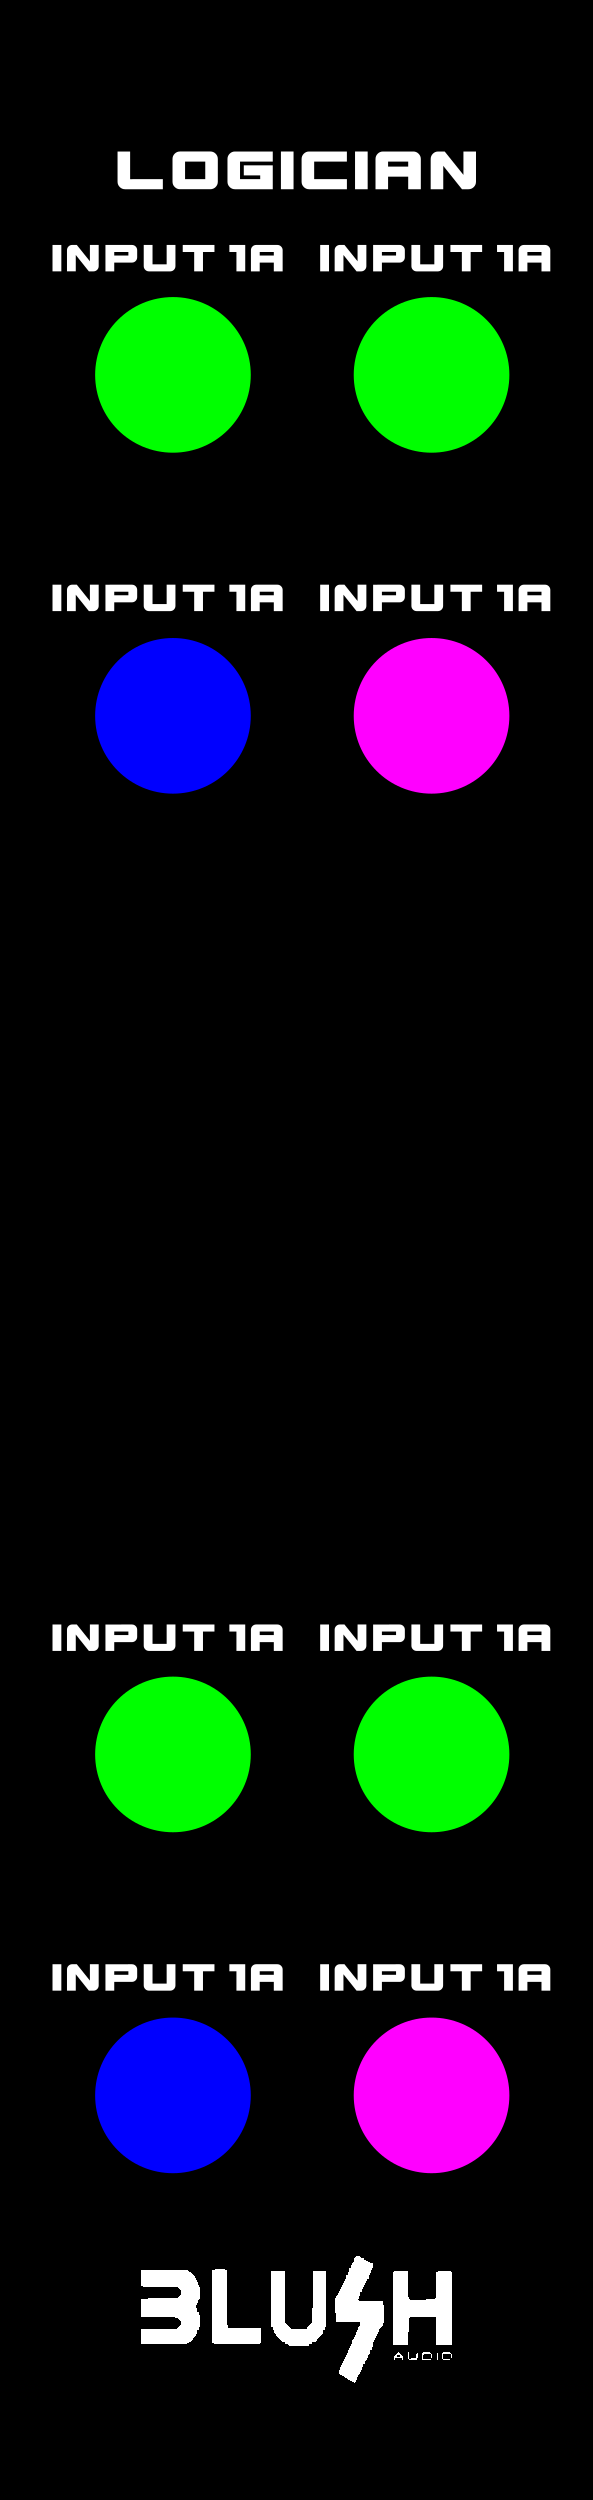
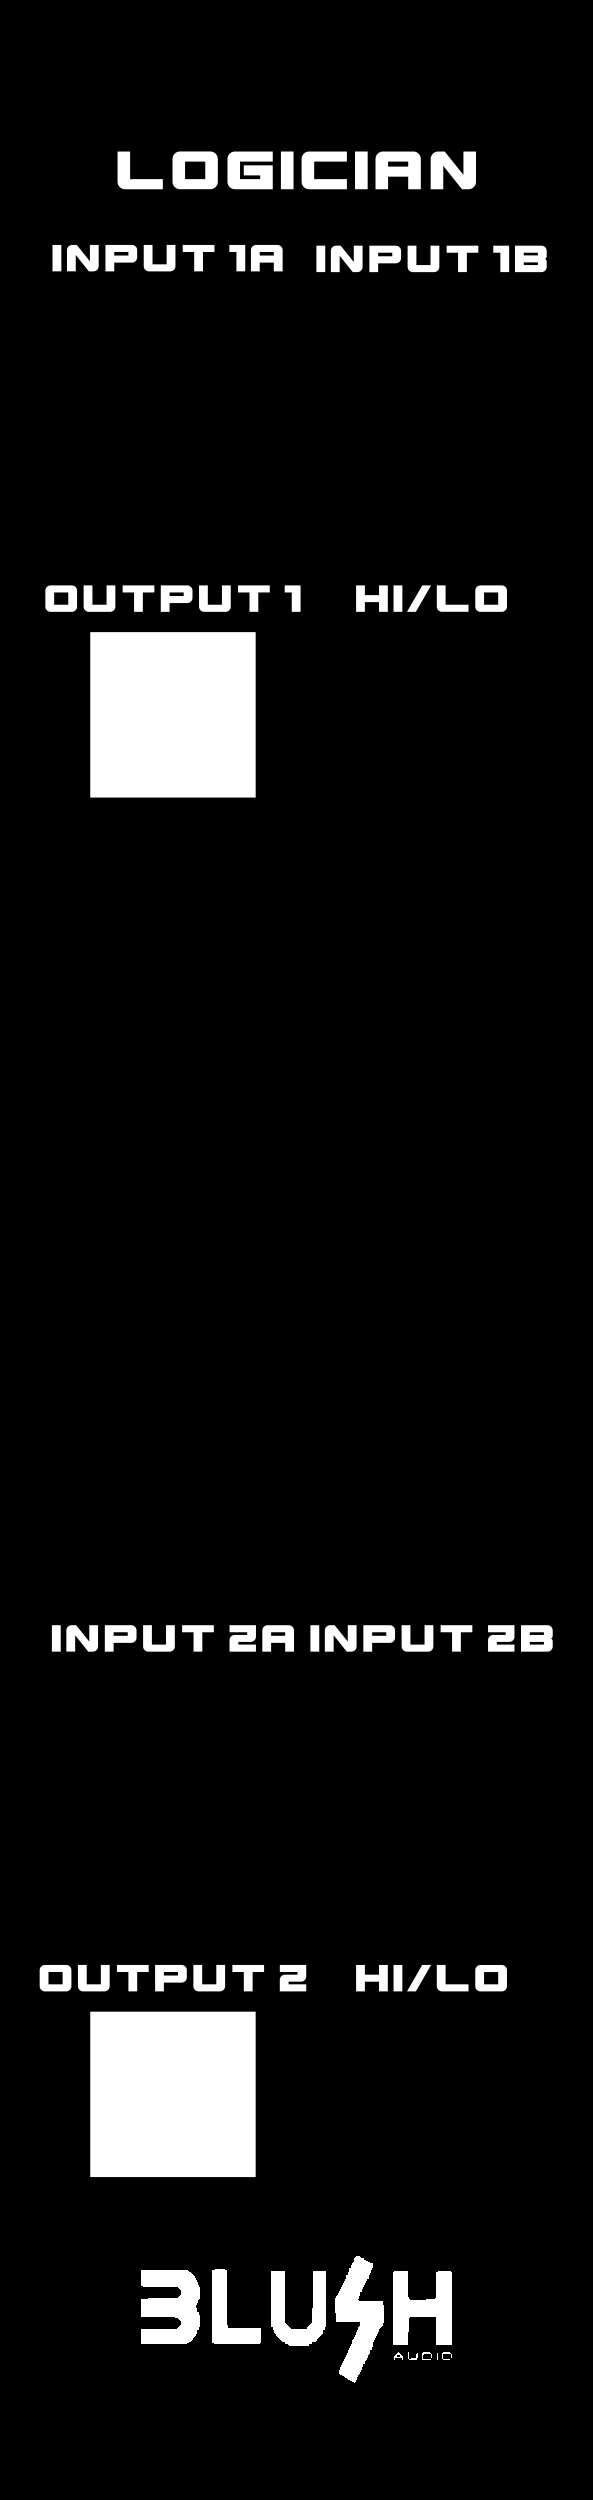
<svg xmlns="http://www.w3.org/2000/svg" width="30.48mm" height="128.5mm" viewBox="0 0 30.48 128.5" version="1.1" id="svg8">
  <defs id="defs2" />
  <g id="layer1" transform="translate(0,-168.5)" style="display:inline">
    <rect style="display:inline;opacity:1;vector-effect:none;fill:#000000;fill-opacity:1;fill-rule:evenodd;stroke:none;stroke-width:0.649;stroke-linecap:butt;stroke-linejoin:miter;stroke-miterlimit:4;stroke-dasharray:none;stroke-dashoffset:0;stroke-opacity:1;paint-order:normal" id="rect420" width="30.48" height="128.5" x="5.9211732e-17" y="168.5" />
+     <rect style="fill:#ffffff;stroke-width:0.248" id="rect30896" width="8.502" height="8.502" x="4.639" y="200.992" />
+     <rect style="fill:#ffffff;stroke-width:0.248" id="rect31060" width="8.502" height="8.502" x="4.639" y="271.9" />
  </g>
  <g id="layer3" style="display:inline">
    <path d="m 18.247,284.544 c -0.035,0.042 -0.063,0.107 -0.063,0.145 0,0.038 -0.013,0.069 -0.029,0.07 -0.034,0 -0.123,0.201 -0.123,0.277 v 0.054 h -0.038 -0.038 v 0.083 0.083 h -0.038 -0.038 v 0.083 0.083 h -0.038 -0.038 v 0.061 c 0,0.034 -0.037,0.131 -0.082,0.217 -0.045,0.086 -0.147,0.294 -0.226,0.461 -0.079,0.167 -0.171,0.337 -0.204,0.377 l -0.06,0.073 0.01,0.616 0.011,0.617 0.637,0.011 0.637,0.011 -0.025,0.113 c -0.014,0.062 -0.04,0.119 -0.057,0.127 -0.018,0.008 -0.032,0.05 -0.032,0.093 v 0.079 h -0.038 -0.038 v 0.058 c 0,0.069 -0.158,0.412 -0.199,0.432 -0.016,0.008 -0.029,0.038 -0.029,0.067 0,0.029 -0.068,0.198 -0.152,0.375 -0.084,0.177 -0.152,0.347 -0.152,0.378 0,0.031 -0.013,0.056 -0.029,0.056 -0.016,0 -0.06,0.07 -0.097,0.155 -0.038,0.085 -0.11,0.239 -0.161,0.342 -0.095,0.192 -0.11,0.276 -0.07,0.39 l 0.023,0.066 h 0.064 c 0.035,0 0.081,0.016 0.1,0.036 0.052,0.051 0.55,0.337 0.588,0.337 0.034,0 0.151,-0.234 0.151,-0.302 0,-0.022 0.03,-0.071 0.067,-0.108 0.086,-0.087 0.161,-0.234 0.161,-0.314 v -0.063 h 0.038 0.038 v -0.083 -0.083 h 0.038 0.038 v -0.083 -0.083 h 0.035 c 0.041,0 0.155,-0.234 0.155,-0.317 v -0.056 h 0.038 0.038 v -0.083 -0.083 h 0.038 0.038 v -0.083 -0.083 h 0.038 0.038 v -0.097 -0.097 l 0.189,-0.405 0.189,-0.405 0.08,-0.076 0.08,-0.076 0.01,-0.406 c 0.005,-0.223 0.003,-0.494 -0.007,-0.603 l -0.017,-0.197 h -0.596 -0.597 l -0.04,-0.043 -0.04,-0.043 0.018,-0.101 0.018,-0.101 h 0.034 0.034 v -0.083 -0.083 h 0.038 0.038 l 0.004,-0.072 c 0.003,-0.04 0.053,-0.166 0.114,-0.279 0.061,-0.114 0.121,-0.24 0.134,-0.279 0.013,-0.04 0.039,-0.072 0.057,-0.072 h 0.034 v -0.058 c 0,-0.032 0.051,-0.164 0.114,-0.294 l 0.114,-0.236 v -0.099 -0.099 h -0.076 -0.076 v -0.031 c 0,-0.037 -0.185,-0.135 -0.255,-0.135 h -0.051 l -0.022,-0.062 -0.022,-0.062 h -0.07 c -0.038,0 -0.08,-0.018 -0.093,-0.041 l -0.023,-0.041 h -0.087 -0.087 l -0.063,0.076 m -7.292,0.615 -0.067,0.019 v 1.876 1.876 l 0.119,0.026 0.119,0.026 H 12.195 13.264 l 0.087,-0.025 0.087,-0.025 -0.011,-0.378 -0.011,-0.378 -0.841,-0.011 -0.841,-0.011 -0.023,-0.092 -0.023,-0.092 v -1.393 -1.393 l -0.06,-0.025 c -0.068,-0.028 -0.569,-0.026 -0.671,0.003 m -3.698,0.068 c -0.011,0.03 -0.014,0.221 -0.008,0.424 l 0.011,0.369 0.924,0.011 0.924,0.011 0.093,0.101 0.093,0.101 v 0.087 0.087 l -0.093,0.101 -0.093,0.101 -0.924,0.011 -0.924,0.011 v 0.476 0.476 l 0.929,0.011 0.929,0.011 0.087,0.089 0.087,0.089 v 0.084 0.084 l -0.102,0.116 -0.102,0.116 H 8.165 7.24 l 0.011,0.383 0.011,0.383 1.157,0.011 1.157,0.011 0.116,-0.06 c 0.185,-0.096 0.439,-0.433 0.439,-0.582 v -0.063 h 0.038 0.038 v -0.083 -0.083 h 0.038 0.038 v -0.31 -0.311 h -0.038 -0.038 v -0.083 -0.083 h -0.038 -0.038 v -0.063 c 0,-0.035 -0.021,-0.102 -0.047,-0.15 l -0.048,-0.088 0.048,-0.019 c 0.026,-0.01 0.047,-0.041 0.047,-0.069 0,-0.073 0.09,-0.273 0.123,-0.274 h 0.029 v -0.284 -0.284 l -0.151,-0.32 -0.151,-0.32 -0.104,-0.09 c -0.057,-0.049 -0.145,-0.113 -0.195,-0.141 l -0.091,-0.052 H 8.434 7.278 l -0.019,0.055 m 6.719,0.014 -0.047,0.021 v 1.402 1.402 l 0.038,0.026 0.038,0.026 v 0.08 0.08 h 0.038 0.038 v 0.062 0.062 l 0.225,0.249 0.225,0.249 h 0.06 0.06 v 0.041 0.041 h 0.074 0.074 l 0.023,0.041 0.023,0.041 h 0.508 0.508 l 0.023,-0.041 0.023,-0.041 h 0.074 0.074 v -0.041 -0.041 h 0.063 0.063 l 0.222,-0.255 0.222,-0.255 v -0.056 -0.056 h 0.038 0.038 v -0.083 -0.083 h 0.038 0.038 v -1.428 -1.428 l -0.086,-0.024 c -0.047,-0.013 -0.206,-0.018 -0.351,-0.011 l -0.265,0.012 -0.01,1.31 -0.01,1.31 -0.156,0.17 -0.156,0.17 h -0.39 -0.39 l -0.157,-0.166 -0.157,-0.166 v -1.3 -1.3 l -0.06,-0.025 c -0.071,-0.03 -0.546,-0.028 -0.614,0.003 m 6.307,0.003 -0.086,0.018 0.01,1.891 0.01,1.891 h 0.38 0.38 l 0.019,-0.69 0.019,-0.69 0.032,-0.034 0.032,-0.034 0.499,-0.014 0.499,-0.014 0.162,0.027 0.162,0.026 0.01,0.712 0.01,0.712 h 0.399 0.399 l 0.01,-1.889 0.01,-1.889 -0.119,-0.026 c -0.066,-0.014 -0.21,-0.026 -0.321,-0.026 h -0.202 l -0.097,0.04 -0.097,0.04 -0.01,0.695 -0.01,0.695 -0.646,0.011 -0.646,0.011 -0.048,-0.071 -0.048,-0.071 v -0.65 -0.65 l -0.086,-0.025 c -0.094,-0.027 -0.491,-0.025 -0.627,0.003 m 0.073,4.29 -0.12,0.135 v 0.079 0.079 l 0.046,-0.05 0.046,-0.05 h 0.163 0.163 v 0.041 c 0,0.023 0.017,0.041 0.038,0.041 h 0.038 v -0.072 -0.072 l -0.126,-0.133 -0.126,-0.133 -0.12,0.135 m 0.601,0.01 v 0.148 l 0.054,0.059 0.054,0.059 h 0.16 0.16 l 0.05,-0.072 0.05,-0.072 v -0.111 -0.111 l -0.036,-0.024 -0.036,-0.024 -0.012,0.156 -0.012,0.156 -0.18,0.013 -0.18,0.013 v -0.168 -0.168 h -0.038 -0.038 v 0.148 m 0.747,-0.12 c -0.014,0.015 -0.025,0.108 -0.025,0.207 v 0.179 h 0.212 0.212 l 0.054,-0.059 0.054,-0.059 v -0.089 -0.089 l -0.054,-0.059 -0.054,-0.059 h -0.186 c -0.102,0 -0.198,0.012 -0.212,0.028 m 0.735,0.179 v 0.212 l 0.038,-0.026 0.038,-0.026 v -0.161 -0.161 l -0.038,-0.026 -0.038,-0.026 v 0.212 m 0.313,-0.145 -0.048,0.059 v 0.087 0.087 l 0.054,0.059 0.054,0.059 h 0.157 0.157 l 0.054,-0.059 0.054,-0.059 v -0.089 -0.089 l -0.054,-0.059 -0.054,-0.059 -0.164,0.003 -0.164,0.003 -0.048,0.059 m -2.175,0.163 c 0,0.013 -0.043,0.024 -0.095,0.024 h -0.095 v -0.033 c 0,-0.018 0.02,-0.054 0.043,-0.08 l 0.043,-0.047 0.052,0.057 c 0.029,0.031 0.052,0.067 0.052,0.08 m 1.558,-0.018 v 0.124 h -0.19 -0.19 v -0.097 c 0,-0.133 0.026,-0.152 0.215,-0.152 h 0.165 v 0.124 m 1.026,0 v 0.124 h -0.19 -0.19 v -0.124 -0.124 h 0.19 0.19 v 0.124" id="gge1502" stroke="none" layerid="3" style="display:inline;fill:#ffffff;fill-opacity:1;stroke:none;stroke-width:0.254;stroke-linecap:round;stroke-linejoin:round;shape-rendering:crispEdges" transform="translate(0,-168.5)" />
    <g aria-label="Logician" id="text850" style="font-size:3.528px;line-height:1.25;font-family:Excluded;-inkscape-font-specification:'Excluded, Normal';display:inline;fill:#ffffff;stroke-width:0.265" transform="translate(-0.3348025,-164.1498)">
      <path d="m 8.705,173.358 v 0.519 H 6.765 q -0.162,0 -0.275,-0.113 -0.113,-0.113 -0.113,-0.275 v -1.552 h 0.646 v 1.422 z" style="font-size:3.528px" id="path6888" />
      <path d="m 10.885,173.358 v -0.903 H 9.847 v 0.903 z m 0.258,-1.422 q 0.162,0 0.275,0.113 0.113,0.113 0.113,0.275 v 1.164 q 0,0.162 -0.113,0.275 -0.113,0.113 -0.275,0.113 H 9.59 q -0.162,0 -0.275,-0.113 -0.113,-0.113 -0.113,-0.275 v -1.164 q 0,-0.162 0.113,-0.275 0.113,-0.113 0.275,-0.113 z" style="font-size:3.528px" id="path6890" />
      <path d="m 12.672,172.455 v 0.903 h 1.037 v -0.194 H 12.866 v -0.515 h 1.489 v 1.228 h -1.94 q -0.162,0 -0.275,-0.113 -0.113,-0.113 -0.113,-0.275 v -1.164 q 0,-0.162 0.113,-0.275 0.113,-0.113 0.275,-0.113 h 1.94 v 0.519 z" style="font-size:3.528px" id="path6892" />
      <path d="m 14.774,173.877 v -1.94 h 0.649 v 1.94 z" style="font-size:3.528px" id="path6894" />
      <path d="m 16.483,172.455 v 0.903 h 1.683 v 0.519 H 16.225 q -0.162,0 -0.275,-0.113 -0.113,-0.113 -0.113,-0.275 v -1.164 q 0,-0.162 0.113,-0.275 0.113,-0.113 0.275,-0.113 h 1.94 v 0.519 z" style="font-size:3.528px" id="path6896" />
      <path d="m 18.584,173.877 v -1.94 h 0.649 v 1.94 z" style="font-size:3.528px" id="path6898" />
      <path d="m 21.577,171.937 q 0.159,0 0.272,0.113 0.116,0.113 0.116,0.275 v 1.552 h -0.649 v -0.646 h -1.034 v 0.646 h -0.646 v -1.552 q 0,-0.162 0.113,-0.275 0.113,-0.113 0.275,-0.113 z m -0.261,0.776 v -0.258 h -1.034 v 0.258 z" style="font-size:3.528px" id="path6900" />
      <path d="m 24.801,171.937 v 1.552 q 0,0.162 -0.113,0.275 -0.113,0.113 -0.275,0.113 h -0.332 l -0.963,-1.203 v 1.203 h -0.646 v -1.552 q 0,-0.162 0.113,-0.275 0.113,-0.113 0.275,-0.113 h 0.332 l 0.963,1.203 v -1.203 z" style="font-size:3.528px" id="path6902" />
    </g>
    <g aria-label="Input 1A" id="text9066" style="font-size:2.469px;line-height:1.25;font-family:Excluded;-inkscape-font-specification:'Excluded, Normal';display:inline;fill:#ffffff;stroke-width:0.265" transform="translate(-3.704167,-180.6709)">
      <path d="m 6.403,194.619 v -1.358 h 0.454 v 1.358 z" style="font-size:2.469px" id="path12895" />
      <path d="m 8.777,193.261 v 1.087 q 0,0.114 -0.079,0.193 -0.079,0.079 -0.193,0.079 H 8.273 L 7.599,193.777 v 0.842 H 7.147 v -1.087 q 0,-0.114 0.079,-0.193 0.079,-0.079 0.193,-0.079 h 0.232 l 0.674,0.842 v -0.842 z" style="font-size:2.469px" id="path12897" />
      <path d="m 10.483,193.261 q 0.114,0 0.193,0.079 0.079,0.079 0.079,0.193 v 0.363 q 0,0.111 -0.079,0.193 -0.079,0.079 -0.193,0.079 H 9.576 v 0.452 H 9.124 v -1.358 z m -0.18,0.543 V 193.624 H 9.576 v 0.18 z" style="font-size:2.469px" id="path12899" />
      <path d="m 12.722,193.261 v 1.087 q 0,0.114 -0.079,0.193 -0.079,0.079 -0.193,0.079 H 11.364 q -0.114,0 -0.193,-0.079 -0.079,-0.079 -0.079,-0.193 v -1.087 h 0.452 v 0.995 h 0.726 v -0.995 z" style="font-size:2.469px" id="path12901" />
      <path d="m 14.727,193.261 v 0.363 h -0.59 v 0.995 h -0.452 v -0.995 h -0.588 v -0.363 z" style="font-size:2.469px" id="path12903" />
      <path d="m 16.309,193.261 v 1.358 h -0.452 v -0.995 h -0.363 v -0.363 z" style="font-size:2.469px" id="path12905" />
      <path d="m 17.961,193.261 q 0.111,0 0.19,0.079 0.081,0.079 0.081,0.193 v 1.087 h -0.454 v -0.452 h -0.724 v 0.452 h -0.452 v -1.087 q 0,-0.114 0.079,-0.193 0.079,-0.079 0.193,-0.079 z m -0.183,0.543 v -0.18 h -0.724 v 0.18 z" style="font-size:2.469px" id="path12907" />
    </g>
-     <g aria-label="Input 1A" id="g12960" style="font-size:2.469px;line-height:1.25;font-family:Excluded;-inkscape-font-specification:'Excluded, Normal';display:inline;fill:#ffffff;stroke-width:0.265" transform="translate(10.05417,-180.6709)">
-       <path d="m 6.403,194.619 v -1.358 h 0.454 v 1.358 z" style="font-size:2.469px" id="path12946" />
-       <path d="m 8.777,193.261 v 1.087 q 0,0.114 -0.079,0.193 -0.079,0.079 -0.193,0.079 H 8.273 L 7.599,193.777 v 0.842 H 7.147 v -1.087 q 0,-0.114 0.079,-0.193 0.079,-0.079 0.193,-0.079 h 0.232 l 0.674,0.842 v -0.842 z" style="font-size:2.469px" id="path12948" />
-       <path d="m 10.483,193.261 q 0.114,0 0.193,0.079 0.079,0.079 0.079,0.193 v 0.363 q 0,0.111 -0.079,0.193 -0.079,0.079 -0.193,0.079 H 9.576 v 0.452 H 9.124 v -1.358 z m -0.18,0.543 V 193.624 H 9.576 v 0.18 z" style="font-size:2.469px" id="path12950" />
-       <path d="m 12.722,193.261 v 1.087 q 0,0.114 -0.079,0.193 -0.079,0.079 -0.193,0.079 H 11.364 q -0.114,0 -0.193,-0.079 -0.079,-0.079 -0.079,-0.193 v -1.087 h 0.452 v 0.995 h 0.726 v -0.995 z" style="font-size:2.469px" id="path12952" />
-       <path d="m 14.727,193.261 v 0.363 h -0.59 v 0.995 h -0.452 v -0.995 h -0.588 v -0.363 z" style="font-size:2.469px" id="path12954" />
-       <path d="m 16.309,193.261 v 1.358 h -0.452 v -0.995 h -0.363 v -0.363 z" style="font-size:2.469px" id="path12956" />
-       <path d="m 17.961,193.261 q 0.111,0 0.19,0.079 0.081,0.079 0.081,0.193 v 1.087 h -0.454 v -0.452 h -0.724 v 0.452 h -0.452 v -1.087 q 0,-0.114 0.079,-0.193 0.079,-0.079 0.193,-0.079 z m -0.183,0.543 v -0.18 h -0.724 v 0.18 z" style="font-size:2.469px" id="path12958" />
+     <g aria-label="Input 1B" id="text15010" style="font-size:2.469px;line-height:1.25;font-family:Excluded;-inkscape-font-specification:'Excluded, Normal';fill:#ffffff;stroke-width:0.265">
+       <path d="m 16.263,13.986 v -1.358 h 0.454 v 1.358 z" id="path31112" />
+       <path d="m 18.637,12.628 v 1.087 q 0,0.114 -0.079,0.193 -0.079,0.079 -0.193,0.079 h -0.232 l -0.674,-0.842 v 0.842 H 17.007 V 12.899 q 0,-0.114 0.079,-0.193 0.079,-0.079 0.193,-0.079 h 0.232 l 0.674,0.842 v -0.842 z" id="path31114" />
+       <path d="m 20.343,12.628 q 0.114,0 0.193,0.079 0.079,0.079 0.079,0.193 v 0.363 q 0,0.111 -0.079,0.193 -0.079,0.079 -0.193,0.079 h -0.906 v 0.452 h -0.452 v -1.358 z m -0.18,0.543 v -0.18 h -0.726 v 0.18 z" id="path31116" />
+       <path d="m 22.582,12.628 v 1.087 q 0,0.114 -0.079,0.193 -0.079,0.079 -0.193,0.079 h -1.087 q -0.114,0 -0.193,-0.079 -0.079,-0.079 -0.079,-0.193 v -1.087 h 0.452 v 0.995 h 0.726 v -0.995 z" id="path31118" />
+       <path d="m 24.587,12.628 v 0.363 h -0.59 v 0.995 h -0.452 v -0.995 h -0.588 v -0.363 z" id="path31120" />
+       <path d="m 26.17,12.628 v 1.358 h -0.452 v -0.995 h -0.363 v -0.363 z" id="path31122" />
+       <path d="m 27.828,12.628 q 0.114,0 0.193,0.079 0.079,0.079 0.079,0.193 v 0.279 q 0,0.04 -0.027,0.079 -0.025,0.037 -0.064,0.049 0.04,0.012 0.064,0.052 0.027,0.037 0.027,0.077 v 0.279 q 0,0.114 -0.079,0.193 -0.079,0.079 -0.193,0.079 h -1.358 v -1.358 z m -0.18,0.995 v -0.136 h -0.726 v 0.136 z m 0,-0.496 v -0.136 h -0.726 v 0.136 z" id="path31124" />
    </g>
-     <g aria-label="Input 1A" id="g12976" style="font-size:2.469px;line-height:1.25;font-family:Excluded;-inkscape-font-specification:'Excluded, Normal';display:inline;fill:#ffffff;stroke-width:0.265" transform="translate(-3.704167,-163.2083)">
-       <path d="m 6.403,194.619 v -1.358 h 0.454 v 1.358 z" style="font-size:2.469px" id="path12962" />
-       <path d="m 8.777,193.261 v 1.087 q 0,0.114 -0.079,0.193 -0.079,0.079 -0.193,0.079 H 8.273 L 7.599,193.777 v 0.842 H 7.147 v -1.087 q 0,-0.114 0.079,-0.193 0.079,-0.079 0.193,-0.079 h 0.232 l 0.674,0.842 v -0.842 z" style="font-size:2.469px" id="path12964" />
-       <path d="m 10.483,193.261 q 0.114,0 0.193,0.079 0.079,0.079 0.079,0.193 v 0.363 q 0,0.111 -0.079,0.193 -0.079,0.079 -0.193,0.079 H 9.576 v 0.452 H 9.124 v -1.358 z m -0.18,0.543 V 193.624 H 9.576 v 0.18 z" style="font-size:2.469px" id="path12966" />
-       <path d="m 12.722,193.261 v 1.087 q 0,0.114 -0.079,0.193 -0.079,0.079 -0.193,0.079 H 11.364 q -0.114,0 -0.193,-0.079 -0.079,-0.079 -0.079,-0.193 v -1.087 h 0.452 v 0.995 h 0.726 v -0.995 z" style="font-size:2.469px" id="path12968" />
-       <path d="m 14.727,193.261 v 0.363 h -0.59 v 0.995 h -0.452 v -0.995 h -0.588 v -0.363 z" style="font-size:2.469px" id="path12970" />
-       <path d="m 16.309,193.261 v 1.358 h -0.452 v -0.995 h -0.363 v -0.363 z" style="font-size:2.469px" id="path12972" />
-       <path d="m 17.961,193.261 q 0.111,0 0.19,0.079 0.081,0.079 0.081,0.193 v 1.087 h -0.454 v -0.452 h -0.724 v 0.452 h -0.452 v -1.087 q 0,-0.114 0.079,-0.193 0.079,-0.079 0.193,-0.079 z m -0.183,0.543 v -0.18 h -0.724 v 0.18 z" style="font-size:2.469px" id="path12974" />
+     <g aria-label="Hi/Lo" id="text19086" style="font-size:2.469px;line-height:1.25;font-family:Excluded;-inkscape-font-specification:'Excluded, Normal';fill:#ffffff;stroke-width:0.265">
+       <path d="m 19.934,30.09 v 1.358 h -0.452 v -0.499 h -0.726 v 0.499 h -0.452 v -1.358 h 0.452 v 0.499 h 0.726 v -0.499 z" id="path31127" />
+       <path d="m 20.227,31.448 v -1.358 h 0.454 v 1.358 z" id="path31129" />
+       <path d="m 22.159,30.088 -0.785,1.361 h -0.454 l 0.785,-1.361 z" id="path31131" />
+       <path d="m 24.082,31.085 v 0.363 h -1.358 q -0.114,0 -0.193,-0.079 -0.079,-0.079 -0.079,-0.193 v -1.087 h 0.452 v 0.995 z" id="path31133" />
+       <path d="m 25.607,31.085 v -0.632 h -0.726 v 0.632 z m 0.18,-0.995 q 0.114,0 0.193,0.079 0.079,0.079 0.079,0.193 v 0.815 q 0,0.114 -0.079,0.193 -0.079,0.079 -0.193,0.079 h -1.087 q -0.114,0 -0.193,-0.079 -0.079,-0.079 -0.079,-0.193 v -0.815 q 0,-0.114 0.079,-0.193 0.079,-0.079 0.193,-0.079 z" id="path31135" />
    </g>
-     <g aria-label="Input 1A" id="g12992" style="font-size:2.469px;line-height:1.25;font-family:Excluded;-inkscape-font-specification:'Excluded, Normal';display:inline;fill:#ffffff;stroke-width:0.265" transform="translate(10.05417,-163.2083)">
-       <path d="m 6.403,194.619 v -1.358 h 0.454 v 1.358 z" style="font-size:2.469px" id="path12978" />
-       <path d="m 8.777,193.261 v 1.087 q 0,0.114 -0.079,0.193 -0.079,0.079 -0.193,0.079 H 8.273 L 7.599,193.777 v 0.842 H 7.147 v -1.087 q 0,-0.114 0.079,-0.193 0.079,-0.079 0.193,-0.079 h 0.232 l 0.674,0.842 v -0.842 z" style="font-size:2.469px" id="path12980" />
-       <path d="m 10.483,193.261 q 0.114,0 0.193,0.079 0.079,0.079 0.079,0.193 v 0.363 q 0,0.111 -0.079,0.193 -0.079,0.079 -0.193,0.079 H 9.576 v 0.452 H 9.124 v -1.358 z m -0.18,0.543 V 193.624 H 9.576 v 0.18 z" style="font-size:2.469px" id="path12982" />
-       <path d="m 12.722,193.261 v 1.087 q 0,0.114 -0.079,0.193 -0.079,0.079 -0.193,0.079 H 11.364 q -0.114,0 -0.193,-0.079 -0.079,-0.079 -0.079,-0.193 v -1.087 h 0.452 v 0.995 h 0.726 v -0.995 z" style="font-size:2.469px" id="path12984" />
-       <path d="m 14.727,193.261 v 0.363 h -0.59 v 0.995 h -0.452 v -0.995 h -0.588 v -0.363 z" style="font-size:2.469px" id="path12986" />
-       <path d="m 16.309,193.261 v 1.358 h -0.452 v -0.995 h -0.363 v -0.363 z" style="font-size:2.469px" id="path12988" />
-       <path d="m 17.961,193.261 q 0.111,0 0.19,0.079 0.081,0.079 0.081,0.193 v 1.087 h -0.454 v -0.452 h -0.724 v 0.452 h -0.452 v -1.087 q 0,-0.114 0.079,-0.193 0.079,-0.079 0.193,-0.079 z m -0.183,0.543 v -0.18 h -0.724 v 0.18 z" style="font-size:2.469px" id="path12990" />
+     <g aria-label="Output 1" id="text22428" style="font-size:2.469px;line-height:1.25;font-family:Excluded;-inkscape-font-specification:'Excluded, Normal';fill:#ffffff;stroke-width:0.265">
+       <path d="M 3.509,31.085 V 30.453 H 2.783 v 0.632 z m 0.18,-0.995 q 0.114,0 0.193,0.079 0.079,0.079 0.079,0.193 v 0.815 q 0,0.114 -0.079,0.193 -0.079,0.079 -0.193,0.079 H 2.603 q -0.114,0 -0.193,-0.079 -0.079,-0.079 -0.079,-0.193 v -0.815 q 0,-0.114 0.079,-0.193 0.079,-0.079 0.193,-0.079 z" id="path31138" />
+       <path d="m 5.929,30.09 v 1.087 q 0,0.114 -0.079,0.193 -0.079,0.079 -0.193,0.079 H 4.571 q -0.114,0 -0.193,-0.079 -0.079,-0.079 -0.079,-0.193 v -1.087 h 0.452 v 0.995 h 0.726 v -0.995 z" id="path31140" />
+       <path d="m 7.933,30.09 v 0.363 H 7.343 v 0.995 H 6.891 V 30.453 H 6.304 v -0.363 z" id="path31142" />
+       <path d="m 9.622,30.09 q 0.114,0 0.193,0.079 0.079,0.079 0.079,0.193 v 0.363 q 0,0.111 -0.079,0.193 -0.079,0.079 -0.193,0.079 H 8.716 v 0.452 H 8.264 V 30.09 Z M 9.442,30.634 V 30.453 H 8.716 v 0.18 z" id="path31144" />
+       <path d="m 11.861,30.09 v 1.087 q 0,0.114 -0.079,0.193 -0.079,0.079 -0.193,0.079 h -1.087 q -0.114,0 -0.193,-0.079 -0.079,-0.079 -0.079,-0.193 v -1.087 h 0.452 v 0.995 h 0.726 v -0.995 z" id="path31146" />
+       <path d="m 13.866,30.09 v 0.363 h -0.59 v 0.995 h -0.452 v -0.995 h -0.588 v -0.363 z" id="path31148" />
+       <path d="m 15.449,30.09 v 1.358 h -0.452 v -0.995 h -0.363 v -0.363 z" id="path31150" />
    </g>
-     <g aria-label="Input 1A" id="g13008" style="font-size:2.469px;line-height:1.25;font-family:Excluded;-inkscape-font-specification:'Excluded, Normal';display:inline;fill:#ffffff;stroke-width:0.265" transform="translate(-3.704167,-109.7621)">
-       <path d="m 6.403,194.619 v -1.358 h 0.454 v 1.358 z" style="font-size:2.469px" id="path12994" />
-       <path d="m 8.777,193.261 v 1.087 q 0,0.114 -0.079,0.193 -0.079,0.079 -0.193,0.079 H 8.273 L 7.599,193.777 v 0.842 H 7.147 v -1.087 q 0,-0.114 0.079,-0.193 0.079,-0.079 0.193,-0.079 h 0.232 l 0.674,0.842 v -0.842 z" style="font-size:2.469px" id="path12996" />
-       <path d="m 10.483,193.261 q 0.114,0 0.193,0.079 0.079,0.079 0.079,0.193 v 0.363 q 0,0.111 -0.079,0.193 -0.079,0.079 -0.193,0.079 H 9.576 v 0.452 H 9.124 v -1.358 z m -0.18,0.543 V 193.624 H 9.576 v 0.18 z" style="font-size:2.469px" id="path12998" />
-       <path d="m 12.722,193.261 v 1.087 q 0,0.114 -0.079,0.193 -0.079,0.079 -0.193,0.079 H 11.364 q -0.114,0 -0.193,-0.079 -0.079,-0.079 -0.079,-0.193 v -1.087 h 0.452 v 0.995 h 0.726 v -0.995 z" style="font-size:2.469px" id="path13000" />
-       <path d="m 14.727,193.261 v 0.363 h -0.59 v 0.995 h -0.452 v -0.995 h -0.588 v -0.363 z" style="font-size:2.469px" id="path13002" />
-       <path d="m 16.309,193.261 v 1.358 h -0.452 v -0.995 h -0.363 v -0.363 z" style="font-size:2.469px" id="path13004" />
-       <path d="m 17.961,193.261 q 0.111,0 0.19,0.079 0.081,0.079 0.081,0.193 v 1.087 h -0.454 v -0.452 h -0.724 v 0.452 h -0.452 v -1.087 q 0,-0.114 0.079,-0.193 0.079,-0.079 0.193,-0.079 z m -0.183,0.543 v -0.18 h -0.724 v 0.18 z" style="font-size:2.469px" id="path13006" />
+     <g aria-label="Input 2A" id="text24828" style="font-size:2.469px;line-height:1.25;font-family:Excluded;-inkscape-font-specification:'Excluded, Normal';fill:#ffffff;stroke-width:0.265">
+       <path d="m 2.667,84.894 v -1.358 h 0.454 v 1.358 z" id="path31153" />
+       <path d="m 5.04,83.536 v 1.087 q 0,0.114 -0.079,0.193 -0.079,0.079 -0.193,0.079 H 4.537 L 3.863,84.052 v 0.842 H 3.411 v -1.087 q 0,-0.114 0.079,-0.193 0.079,-0.079 0.193,-0.079 h 0.232 l 0.674,0.842 v -0.842 z" id="path31155" />
+       <path d="m 6.746,83.536 q 0.114,0 0.193,0.079 0.079,0.079 0.079,0.193 v 0.363 q 0,0.111 -0.079,0.193 -0.079,0.079 -0.193,0.079 H 5.84 v 0.452 H 5.388 V 83.536 Z M 6.566,84.079 V 83.899 H 5.84 v 0.18 z" id="path31157" />
+       <path d="m 8.986,83.536 v 1.087 q 0,0.114 -0.079,0.193 -0.079,0.079 -0.193,0.079 H 7.627 q -0.114,0 -0.193,-0.079 -0.079,-0.079 -0.079,-0.193 v -1.087 h 0.452 v 0.995 h 0.726 v -0.995 z" id="path31159" />
+       <path d="m 10.99,83.536 v 0.363 H 10.4 v 0.995 H 9.948 V 83.899 H 9.36 v -0.363 z" id="path31161" />
+       <path d="m 13.156,83.536 v 0.588 q 0,0.114 -0.081,0.193 -0.079,0.079 -0.19,0.079 h -0.635 v 0.136 h 0.906 v 0.363 h -1.358 v -0.588 q 0,-0.114 0.079,-0.193 0.079,-0.079 0.193,-0.079 h 0.635 v -0.136 h -0.906 v -0.363 z" id="path31163" />
+       <path d="m 14.842,83.536 q 0.111,0 0.19,0.079 0.081,0.079 0.081,0.193 v 1.087 h -0.454 v -0.452 h -0.724 v 0.452 h -0.452 v -1.087 q 0,-0.114 0.079,-0.193 0.079,-0.079 0.193,-0.079 z m -0.183,0.543 v -0.18 h -0.724 v 0.18 z" id="path31165" />
    </g>
-     <g aria-label="Input 1A" id="g13024" style="font-size:2.469px;line-height:1.25;font-family:Excluded;-inkscape-font-specification:'Excluded, Normal';display:inline;fill:#ffffff;stroke-width:0.265" transform="translate(10.05417,-109.7621)">
-       <path d="m 6.403,194.619 v -1.358 h 0.454 v 1.358 z" style="font-size:2.469px" id="path13010" />
-       <path d="m 8.777,193.261 v 1.087 q 0,0.114 -0.079,0.193 -0.079,0.079 -0.193,0.079 H 8.273 L 7.599,193.777 v 0.842 H 7.147 v -1.087 q 0,-0.114 0.079,-0.193 0.079,-0.079 0.193,-0.079 h 0.232 l 0.674,0.842 v -0.842 z" style="font-size:2.469px" id="path13012" />
-       <path d="m 10.483,193.261 q 0.114,0 0.193,0.079 0.079,0.079 0.079,0.193 v 0.363 q 0,0.111 -0.079,0.193 -0.079,0.079 -0.193,0.079 H 9.576 v 0.452 H 9.124 v -1.358 z m -0.18,0.543 V 193.624 H 9.576 v 0.18 z" style="font-size:2.469px" id="path13014" />
-       <path d="m 12.722,193.261 v 1.087 q 0,0.114 -0.079,0.193 -0.079,0.079 -0.193,0.079 H 11.364 q -0.114,0 -0.193,-0.079 -0.079,-0.079 -0.079,-0.193 v -1.087 h 0.452 v 0.995 h 0.726 v -0.995 z" style="font-size:2.469px" id="path13016" />
-       <path d="m 14.727,193.261 v 0.363 h -0.59 v 0.995 h -0.452 v -0.995 h -0.588 v -0.363 z" style="font-size:2.469px" id="path13018" />
-       <path d="m 16.309,193.261 v 1.358 h -0.452 v -0.995 h -0.363 v -0.363 z" style="font-size:2.469px" id="path13020" />
-       <path d="m 17.961,193.261 q 0.111,0 0.19,0.079 0.081,0.079 0.081,0.193 v 1.087 h -0.454 v -0.452 h -0.724 v 0.452 h -0.452 v -1.087 q 0,-0.114 0.079,-0.193 0.079,-0.079 0.193,-0.079 z m -0.183,0.543 v -0.18 h -0.724 v 0.18 z" style="font-size:2.469px" id="path13022" />
+     <g aria-label="Input 2B" id="text27816" style="font-size:2.469px;line-height:1.25;font-family:Excluded;-inkscape-font-specification:'Excluded, Normal';fill:#ffffff;stroke-width:0.265">
+       <path d="m 15.955,84.894 v -1.358 h 0.454 v 1.358 z" id="path31168" />
+       <path d="m 18.328,83.536 v 1.087 q 0,0.114 -0.079,0.193 -0.079,0.079 -0.193,0.079 h -0.232 l -0.674,-0.842 v 0.842 h -0.452 v -1.087 q 0,-0.114 0.079,-0.193 0.079,-0.079 0.193,-0.079 h 0.232 l 0.674,0.842 v -0.842 z" id="path31170" />
+       <path d="m 20.034,83.536 q 0.114,0 0.193,0.079 0.079,0.079 0.079,0.193 v 0.363 q 0,0.111 -0.079,0.193 -0.079,0.079 -0.193,0.079 h -0.906 v 0.452 h -0.452 v -1.358 z m -0.18,0.543 v -0.18 h -0.726 v 0.18 z" id="path31172" />
+       <path d="m 22.274,83.536 v 1.087 q 0,0.114 -0.079,0.193 -0.079,0.079 -0.193,0.079 h -1.087 q -0.114,0 -0.193,-0.079 -0.079,-0.079 -0.079,-0.193 V 83.536 H 21.096 v 0.995 h 0.726 v -0.995 z" id="path31174" />
+       <path d="m 24.278,83.536 v 0.363 h -0.59 v 0.995 h -0.452 v -0.995 h -0.588 v -0.363 z" id="path31176" />
+       <path d="m 26.444,83.536 v 0.588 q 0,0.114 -0.081,0.193 -0.079,0.079 -0.19,0.079 h -0.635 v 0.136 h 0.906 v 0.363 h -1.358 v -0.588 q 0,-0.114 0.079,-0.193 0.079,-0.079 0.193,-0.079 h 0.635 v -0.136 h -0.906 v -0.363 z" id="path31178" />
+       <path d="m 28.137,83.536 q 0.114,0 0.193,0.079 0.079,0.079 0.079,0.193 v 0.279 q 0,0.04 -0.027,0.079 -0.025,0.037 -0.064,0.049 0.04,0.012 0.064,0.052 0.027,0.037 0.027,0.077 v 0.279 q 0,0.114 -0.079,0.193 -0.079,0.079 -0.193,0.079 h -1.358 v -1.358 z m -0.18,0.995 v -0.136 h -0.726 v 0.136 z m 0,-0.496 v -0.136 h -0.726 v 0.136 z" id="path31180" />
    </g>
-     <g aria-label="Input 1A" id="g13162" style="font-size:2.469px;line-height:1.25;font-family:Excluded;-inkscape-font-specification:'Excluded, Normal';display:inline;fill:#ffffff;stroke-width:0.265" transform="translate(-3.704167,-92.29954)">
-       <path d="m 6.403,194.619 v -1.358 h 0.454 v 1.358 z" style="font-size:2.469px" id="path13148" />
-       <path d="m 8.777,193.261 v 1.087 q 0,0.114 -0.079,0.193 -0.079,0.079 -0.193,0.079 H 8.273 L 7.599,193.777 v 0.842 H 7.147 v -1.087 q 0,-0.114 0.079,-0.193 0.079,-0.079 0.193,-0.079 h 0.232 l 0.674,0.842 v -0.842 z" style="font-size:2.469px" id="path13150" />
-       <path d="m 10.483,193.261 q 0.114,0 0.193,0.079 0.079,0.079 0.079,0.193 v 0.363 q 0,0.111 -0.079,0.193 -0.079,0.079 -0.193,0.079 H 9.576 v 0.452 H 9.124 v -1.358 z m -0.18,0.543 V 193.624 H 9.576 v 0.18 z" style="font-size:2.469px" id="path13152" />
-       <path d="m 12.722,193.261 v 1.087 q 0,0.114 -0.079,0.193 -0.079,0.079 -0.193,0.079 H 11.364 q -0.114,0 -0.193,-0.079 -0.079,-0.079 -0.079,-0.193 v -1.087 h 0.452 v 0.995 h 0.726 v -0.995 z" style="font-size:2.469px" id="path13154" />
-       <path d="m 14.727,193.261 v 0.363 h -0.59 v 0.995 h -0.452 v -0.995 h -0.588 v -0.363 z" style="font-size:2.469px" id="path13156" />
-       <path d="m 16.309,193.261 v 1.358 h -0.452 v -0.995 h -0.363 v -0.363 z" style="font-size:2.469px" id="path13158" />
-       <path d="m 17.961,193.261 q 0.111,0 0.19,0.079 0.081,0.079 0.081,0.193 v 1.087 h -0.454 v -0.452 h -0.724 v 0.452 h -0.452 v -1.087 q 0,-0.114 0.079,-0.193 0.079,-0.079 0.193,-0.079 z m -0.183,0.543 v -0.18 h -0.724 v 0.18 z" style="font-size:2.469px" id="path13160" />
+     <g aria-label="Output 2" id="text28832" style="font-size:2.469px;line-height:1.25;font-family:Excluded;-inkscape-font-specification:'Excluded, Normal';fill:#ffffff;stroke-width:0.265">
+       <path d="M 3.218,101.994 V 101.362 H 2.492 v 0.632 z m 0.18,-0.995 q 0.114,0 0.193,0.079 0.079,0.079 0.079,0.193 v 0.815 q 0,0.114 -0.079,0.193 -0.079,0.079 -0.193,0.079 H 2.312 q -0.114,0 -0.193,-0.079 -0.079,-0.079 -0.079,-0.193 v -0.815 q 0,-0.114 0.079,-0.193 0.079,-0.079 0.193,-0.079 z" id="path31194" />
+       <path d="m 5.637,100.999 v 1.087 q 0,0.114 -0.079,0.193 -0.079,0.079 -0.193,0.079 H 4.279 q -0.114,0 -0.193,-0.079 -0.079,-0.079 -0.079,-0.193 v -1.087 h 0.452 v 0.995 h 0.726 v -0.995 z" id="path31196" />
+       <path d="m 7.642,100.999 v 0.363 H 7.052 v 0.995 H 6.6 V 101.362 H 6.012 v -0.363 z" id="path31198" />
+       <path d="m 9.331,100.999 q 0.114,0 0.193,0.079 0.079,0.079 0.079,0.193 v 0.363 q 0,0.111 -0.079,0.193 -0.079,0.079 -0.193,0.079 H 8.424 v 0.452 H 7.972 V 100.999 Z M 9.15,101.542 V 101.362 H 8.424 v 0.18 z" id="path31200" />
+       <path d="m 11.57,100.999 v 1.087 q 0,0.114 -0.079,0.193 -0.079,0.079 -0.193,0.079 H 10.212 q -0.114,0 -0.193,-0.079 -0.079,-0.079 -0.079,-0.193 v -1.087 h 0.452 v 0.995 h 0.726 v -0.995 z" id="path31202" />
+       <path d="m 13.574,100.999 v 0.363 h -0.59 v 0.995 h -0.452 v -0.995 h -0.588 v -0.363 z" id="path31204" />
+       <path d="m 15.74,100.999 v 0.588 q 0,0.114 -0.081,0.193 -0.079,0.079 -0.19,0.079 h -0.635 v 0.136 h 0.906 v 0.363 h -1.358 v -0.588 q 0,-0.114 0.079,-0.193 0.079,-0.079 0.193,-0.079 h 0.635 v -0.136 h -0.906 v -0.363 z" id="path31206" />
    </g>
-     <g aria-label="Input 1A" id="g13178" style="font-size:2.469px;line-height:1.25;font-family:Excluded;-inkscape-font-specification:'Excluded, Normal';display:inline;fill:#ffffff;stroke-width:0.265" transform="translate(10.05417,-92.29954)">
-       <path d="m 6.403,194.619 v -1.358 h 0.454 v 1.358 z" style="font-size:2.469px" id="path13164" />
-       <path d="m 8.777,193.261 v 1.087 q 0,0.114 -0.079,0.193 -0.079,0.079 -0.193,0.079 H 8.273 L 7.599,193.777 v 0.842 H 7.147 v -1.087 q 0,-0.114 0.079,-0.193 0.079,-0.079 0.193,-0.079 h 0.232 l 0.674,0.842 v -0.842 z" style="font-size:2.469px" id="path13166" />
-       <path d="m 10.483,193.261 q 0.114,0 0.193,0.079 0.079,0.079 0.079,0.193 v 0.363 q 0,0.111 -0.079,0.193 -0.079,0.079 -0.193,0.079 H 9.576 v 0.452 H 9.124 v -1.358 z m -0.18,0.543 V 193.624 H 9.576 v 0.18 z" style="font-size:2.469px" id="path13168" />
-       <path d="m 12.722,193.261 v 1.087 q 0,0.114 -0.079,0.193 -0.079,0.079 -0.193,0.079 H 11.364 q -0.114,0 -0.193,-0.079 -0.079,-0.079 -0.079,-0.193 v -1.087 h 0.452 v 0.995 h 0.726 v -0.995 z" style="font-size:2.469px" id="path13170" />
-       <path d="m 14.727,193.261 v 0.363 h -0.59 v 0.995 h -0.452 v -0.995 h -0.588 v -0.363 z" style="font-size:2.469px" id="path13172" />
-       <path d="m 16.309,193.261 v 1.358 h -0.452 v -0.995 h -0.363 v -0.363 z" style="font-size:2.469px" id="path13174" />
-       <path d="m 17.961,193.261 q 0.111,0 0.19,0.079 0.081,0.079 0.081,0.193 v 1.087 h -0.454 v -0.452 h -0.724 v 0.452 h -0.452 v -1.087 q 0,-0.114 0.079,-0.193 0.079,-0.079 0.193,-0.079 z m -0.183,0.543 v -0.18 h -0.724 v 0.18 z" style="font-size:2.469px" id="path13176" />
+     <g aria-label="Hi/Lo" id="text30826" style="font-size:2.469px;line-height:1.25;font-family:Excluded;-inkscape-font-specification:'Excluded, Normal';fill:#ffffff;stroke-width:0.265">
+       <path d="m 19.934,101 v 1.358 h -0.452 v -0.499 h -0.726 v 0.499 h -0.452 v -1.358 h 0.452 v 0.499 h 0.726 v -0.499 z" id="path31183" />
+       <path d="m 20.227,102.358 v -1.358 h 0.454 v 1.358 z" id="path31185" />
+       <path d="m 22.159,100.997 -0.785,1.361 h -0.454 l 0.785,-1.361 z" id="path31187" />
+       <path d="m 24.082,101.995 v 0.363 h -1.358 q -0.114,0 -0.193,-0.079 -0.079,-0.079 -0.079,-0.193 v -1.087 h 0.452 v 0.995 z" id="path31189" />
+       <path d="m 25.607,101.995 v -0.632 h -0.726 v 0.632 z m 0.18,-0.995 q 0.114,0 0.193,0.079 0.079,0.079 0.079,0.193 v 0.815 q 0,0.114 -0.079,0.193 -0.079,0.079 -0.193,0.079 h -1.087 q -0.114,0 -0.193,-0.079 -0.079,-0.079 -0.079,-0.193 v -0.815 q 0,-0.114 0.079,-0.193 0.079,-0.079 0.193,-0.079 z" id="path31191" />
    </g>
  </g>
-   <g id="layer2" style="display:inline">
+   <g id="layer2" style="display:none">
    <circle r="4" cy="19.269" cx="8.89" id="circle4956" style="display:inline;opacity:1;vector-effect:none;fill:#00ff00;fill-opacity:1;fill-rule:evenodd;stroke:none;stroke-width:1;stroke-linecap:butt;stroke-linejoin:miter;stroke-miterlimit:4;stroke-dasharray:none;stroke-dashoffset:0;stroke-opacity:1;paint-order:normal" />
    <circle style="display:inline;opacity:1;vector-effect:none;fill:#0000ff;fill-opacity:1;fill-rule:evenodd;stroke:none;stroke-width:1;stroke-linecap:butt;stroke-linejoin:miter;stroke-miterlimit:4;stroke-dasharray:none;stroke-dashoffset:0;stroke-opacity:1;paint-order:normal" id="circle4958" cx="8.89" cy="36.794" r="4" />
    <circle r="4" cy="36.794" cx="22.182" id="circle66" style="display:inline;opacity:1;vector-effect:none;fill:#ff00ff;fill-opacity:1;fill-rule:evenodd;stroke:none;stroke-width:1;stroke-linecap:butt;stroke-linejoin:miter;stroke-miterlimit:4;stroke-dasharray:none;stroke-dashoffset:0;stroke-opacity:1;paint-order:normal" />
    <circle r="4" cy="19.269" cx="22.182" id="circle681" style="display:inline;opacity:1;vector-effect:none;fill:#00ff00;fill-opacity:1;fill-rule:evenodd;stroke:none;stroke-width:1;stroke-linecap:butt;stroke-linejoin:miter;stroke-miterlimit:4;stroke-dasharray:none;stroke-dashoffset:0;stroke-opacity:1;paint-order:normal" />
    <circle r="4" cy="90.178" cx="8.89" id="circle683" style="display:inline;opacity:1;vector-effect:none;fill:#00ff00;fill-opacity:1;fill-rule:evenodd;stroke:none;stroke-width:1;stroke-linecap:butt;stroke-linejoin:miter;stroke-miterlimit:4;stroke-dasharray:none;stroke-dashoffset:0;stroke-opacity:1;paint-order:normal" />
    <circle style="display:inline;opacity:1;vector-effect:none;fill:#0000ff;fill-opacity:1;fill-rule:evenodd;stroke:none;stroke-width:1;stroke-linecap:butt;stroke-linejoin:miter;stroke-miterlimit:4;stroke-dasharray:none;stroke-dashoffset:0;stroke-opacity:1;paint-order:normal" id="circle685" cx="8.89" cy="107.703" r="4" />
    <circle r="4" cy="107.703" cx="22.182" id="circle687" style="display:inline;opacity:1;vector-effect:none;fill:#ff00ff;fill-opacity:1;fill-rule:evenodd;stroke:none;stroke-width:1;stroke-linecap:butt;stroke-linejoin:miter;stroke-miterlimit:4;stroke-dasharray:none;stroke-dashoffset:0;stroke-opacity:1;paint-order:normal" />
    <circle r="4" cy="90.178" cx="22.182" id="circle689" style="display:inline;opacity:1;vector-effect:none;fill:#00ff00;fill-opacity:1;fill-rule:evenodd;stroke:none;stroke-width:1;stroke-linecap:butt;stroke-linejoin:miter;stroke-miterlimit:4;stroke-dasharray:none;stroke-dashoffset:0;stroke-opacity:1;paint-order:normal" />
  </g>
</svg>
